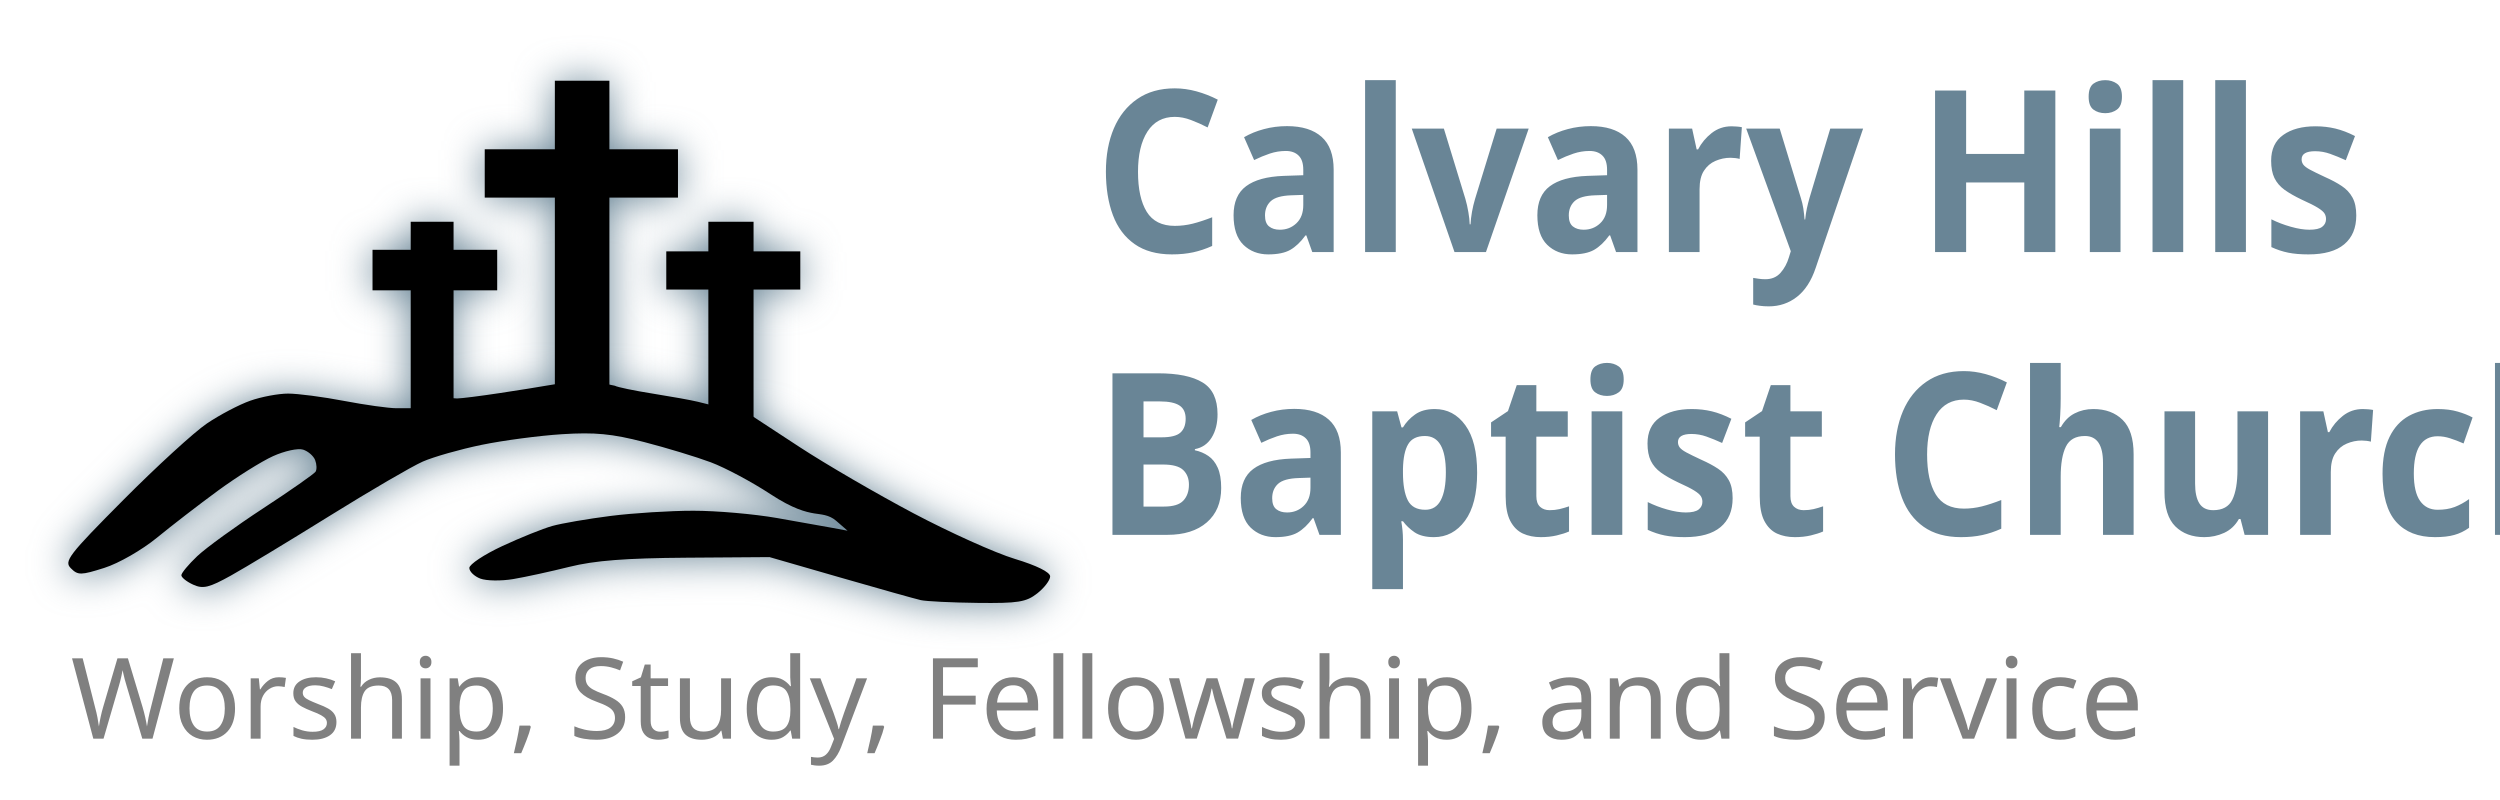
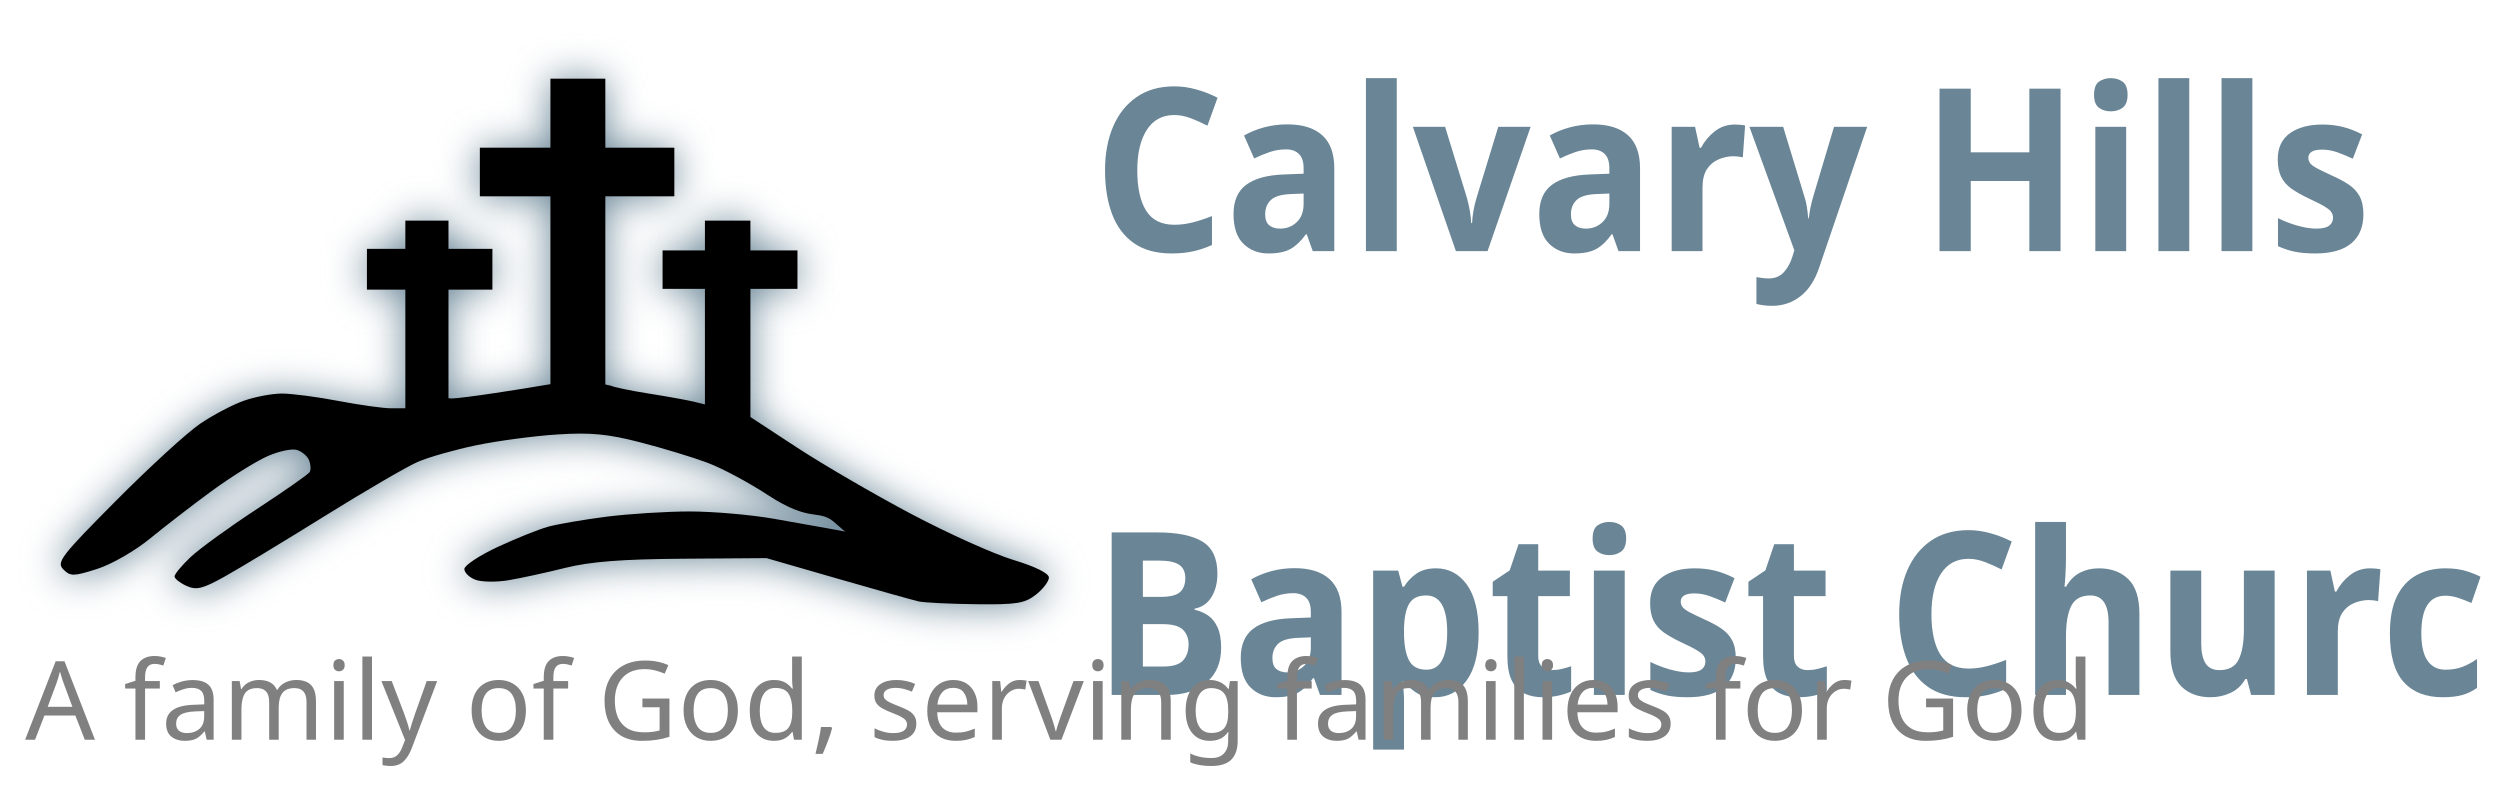
<svg xmlns="http://www.w3.org/2000/svg" width="500" height="160" viewBox="0 0 500 160" id="svg2" version="1.1">
  <defs id="defs4">
    <filter style="color-interpolation-filters:sRGB" id="filter5321" x="-0.048" width="1.096" y="-0.09" height="1.18">
      <feGaussianBlur stdDeviation="20.318" id="feGaussianBlur5323" />
    </filter>
  </defs>
  <g id="layer1" transform="translate(0,-892.3622)">
-     <text xml:space="preserve" style="font-style:normal;font-variant:normal;font-weight:normal;font-stretch:normal;font-size:43.125px;line-height:125%;font-family:Sans;-inkscape-font-specification:'Sans, Normal';text-align:start;letter-spacing:0px;word-spacing:0px;writing-mode:lr-tb;text-anchor:start;fill:#607d8f;fill-opacity:0.941;stroke:none;stroke-width:1px;stroke-linecap:butt;stroke-linejoin:miter;stroke-opacity:1" x="229.528" y="898.709" id="text4136" transform="scale(0.953254,1.049038)">
-       <tspan id="tspan4138" x="229.528" y="898.709" style="font-style:normal;font-variant:normal;font-weight:bold;font-stretch:normal;font-family:Sawasdee;-inkscape-font-specification:'Sawasdee Bold';text-align:start;letter-spacing:0px;text-anchor:start;fill:#607d8f;fill-opacity:0.941">Calvary Hills</tspan>
-       <tspan x="229.528" y="952.615" id="tspan4140" style="font-style:normal;font-variant:normal;font-weight:bold;font-stretch:normal;font-family:Sawasdee;-inkscape-font-specification:'Sawasdee Bold';text-align:start;letter-spacing:0px;text-anchor:start;fill:#607d8f;fill-opacity:0.941">Baptist Church</tspan>
+     <text xml:space="preserve" style="font-style:normal;font-variant:normal;font-weight:normal;font-stretch:normal;font-size:43.402px;line-height:125%;font-family:Sans;-inkscape-font-specification:'Sans, Normal';text-align:start;letter-spacing:0px;word-spacing:0px;writing-mode:lr-tb;text-anchor:start;fill:#607d8f;fill-opacity:0.941;stroke:none;stroke-width:1px;stroke-linecap:butt;stroke-linejoin:miter;stroke-opacity:1" x="229.327" y="898.53" id="text4136" transform="scale(0.953254,1.049038)">
+       <tspan id="tspan4138" x="229.327" y="898.53" style="font-style:normal;font-variant:normal;font-weight:bold;font-stretch:normal;font-family:Sawasdee;-inkscape-font-specification:'Sawasdee Bold';text-align:start;letter-spacing:0px;text-anchor:start;fill:#607d8f;fill-opacity:0.941">Calvary Hills</tspan>
+       <tspan x="229.327" y="983.139" id="tspan4140" style="font-style:normal;font-variant:normal;font-weight:bold;font-stretch:normal;font-family:Sawasdee;-inkscape-font-specification:'Sawasdee Bold';text-align:start;letter-spacing:0px;text-anchor:start;fill:#607d8f;fill-opacity:0.941">Baptist Church</tspan>
    </text>
-     <g id="g79310" transform="matrix(0.1924732,0,0,0.1924733,11.78945,830.6485)" style="opacity:1;fill:#607d8f;fill-opacity:0.941;filter:url(#filter5321)">
+     <g id="g79310" transform="matrix(0.1937121,0,0,0.1937121,10.2656,829.7391)" style="opacity:1;fill:#607d8f;fill-opacity:0.941;filter:url(#filter5321)">
      <path id="path79230" d="" style="fill:#607d8f;fill-opacity:0.941" />
      <path id="path79228" d="" style="fill:#607d8f;fill-opacity:0.941" />
      <path id="path79268" d="m 954.128,948.027 c -26.821,-0.325 -53.33,-1.618 -58.909,-2.877 -5.579,-1.259 -43.236,-11.835 -83.683,-23.502 l -73.54,-21.213 -86.219,0.623 c -63.435,0.456 -95.601,2.966 -121.721,9.49 -19.526,4.877 -45.772,10.598 -58.325,12.714 -12.552,2.116 -27.958,1.896 -34.234,-0.487 -6.276,-2.385 -11.411,-7.375 -11.411,-11.09 0,-3.714 15.405,-13.926 34.234,-22.694 18.829,-8.767 42.222,-18.176 51.985,-20.907 9.763,-2.731 36.943,-7.41 60.399,-10.398 23.456,-2.987 62.255,-5.429 86.219,-5.425 23.964,0.004 62.97,3.396 86.681,7.539 23.71,4.143 49.956,8.814 58.325,10.38 l 15.215,2.848 -11.931,-10.353 c -7.429,-6.447 -15.934,-6.484 -22.823,-7.652 -8.553,-1.451 -21.841,-4.504 -45.584,-20.128 -19.081,-12.556 -46.899,-27.396 -61.819,-32.979 -14.92,-5.582 -46.095,-15.047 -69.278,-21.033 -33.415,-8.628 -51.086,-10.318 -85.261,-8.154 -23.71,1.501 -61.368,6.495 -83.683,11.097 -22.316,4.602 -49.785,12.407 -61.043,17.345 -11.258,4.938 -54.621,30.215 -96.363,56.172 -41.741,25.957 -88.071,53.966 -102.954,62.242 -22.769,12.662 -29.003,14.163 -39.306,9.469 -6.735,-3.068 -12.245,-7.463 -12.245,-9.765 0,-2.302 7.417,-11.221 16.483,-19.821 9.066,-8.599 39.877,-30.948 68.47,-49.663 28.593,-18.716 53.135,-35.885 54.537,-38.155 1.403,-2.27 1.191,-7.669 -0.471,-11.999 -1.661,-4.33 -7.313,-9.235 -12.558,-10.899 -5.246,-1.665 -19.299,1.394 -31.23,6.797 -11.931,5.403 -37.668,21.531 -57.194,35.841 -19.526,14.309 -48.054,36.306 -63.396,48.882 -15.554,12.75 -39.728,26.621 -54.643,31.354 -24.435,7.755 -27.445,7.792 -34.802,0.436 -7.357,-7.358 -2.631,-13.51 54.643,-71.137 34.483,-34.696 73.513,-70.397 86.732,-79.335 13.219,-8.938 33.476,-19.583 45.015,-23.654 11.539,-4.072 29.252,-7.402 39.362,-7.402 10.11,5e-4 36.27,3.424 58.133,7.607 21.864,4.184 46.398,7.607 54.521,7.607 l 14.769,0 c 21.535,-11.52 31.748,-11.324 48.087,-10.143 4.132,0 24.102,-2.517 44.377,-5.592 20.275,-3.076 41.999,-6.543 48.275,-7.704 25.447,-4.57 49.296,-5.41 71.406,0.083 2.313,1.43 20.001,5.106 39.306,8.169 19.305,3.063 40.307,6.858 46.672,8.433 l 11.572,2.865 c 0,0 16.175,1.415 45.324,12.133 l 49.134,32.169 c 27.024,17.694 80.086,48.558 117.917,68.587 37.831,20.029 85.33,41.422 105.553,47.539 22.817,6.902 36.77,13.814 36.77,18.216 0,3.901 -6.013,11.824 -13.363,17.605 -11.563,9.095 -19.934,10.432 -62.129,9.923 z" style="fill:#607d8f;fill-opacity:0.941" />
      <g transform="translate(-0.8096754,8.906464)" id="g79282" style="fill:#607d8f;fill-opacity:0.941">
        <rect style="color:#000000;clip-rule:nonzero;display:inline;overflow:visible;visibility:visible;opacity:1;isolation:auto;mix-blend-mode:normal;color-interpolation:sRGB;color-interpolation-filters:linearRGB;solid-color:#000000;solid-opacity:1;fill:#607d8f;fill-opacity:0.941;fill-rule:nonzero;stroke:none;stroke-width:13.8;stroke-linecap:round;stroke-linejoin:round;stroke-miterlimit:4;stroke-dasharray:none;stroke-dashoffset:0;stroke-opacity:1;color-rendering:auto;image-rendering:auto;shape-rendering:auto;text-rendering:auto;enable-background:accumulate" id="rect79270" width="44.532" height="201.61" x="365.975" y="543.074" />
        <rect style="color:#000000;clip-rule:nonzero;display:inline;overflow:visible;visibility:visible;opacity:1;isolation:auto;mix-blend-mode:normal;color-interpolation:sRGB;color-interpolation-filters:linearRGB;solid-color:#000000;solid-opacity:1;fill:#607d8f;fill-opacity:0.941;fill-rule:nonzero;stroke:none;stroke-width:13.8;stroke-linecap:round;stroke-linejoin:round;stroke-miterlimit:4;stroke-dasharray:none;stroke-dashoffset:0;stroke-opacity:1;color-rendering:auto;image-rendering:auto;shape-rendering:auto;text-rendering:auto;enable-background:accumulate" id="rect79272" width="129.549" height="42.103" x="326.3" y="572.223" />
        <rect style="color:#000000;clip-rule:nonzero;display:inline;overflow:visible;visibility:visible;opacity:1;isolation:auto;mix-blend-mode:normal;color-interpolation:sRGB;color-interpolation-filters:linearRGB;solid-color:#000000;solid-opacity:1;fill:#607d8f;fill-opacity:0.941;fill-rule:nonzero;stroke:none;stroke-width:13.8;stroke-linecap:round;stroke-linejoin:round;stroke-miterlimit:4;stroke-dasharray:none;stroke-dashoffset:0;stroke-opacity:1;color-rendering:auto;image-rendering:auto;shape-rendering:auto;text-rendering:auto;enable-background:accumulate" id="rect79274" width="56.677" height="335.207" x="515.765" y="396.523" />
        <rect style="color:#000000;clip-rule:nonzero;display:inline;overflow:visible;visibility:visible;opacity:1;isolation:auto;mix-blend-mode:normal;color-interpolation:sRGB;color-interpolation-filters:linearRGB;solid-color:#000000;solid-opacity:1;fill:#607d8f;fill-opacity:0.941;fill-rule:nonzero;stroke:none;stroke-width:13.8;stroke-linecap:round;stroke-linejoin:round;stroke-miterlimit:4;stroke-dasharray:none;stroke-dashoffset:0;stroke-opacity:1;color-rendering:auto;image-rendering:auto;shape-rendering:auto;text-rendering:auto;enable-background:accumulate" id="rect79276" width="200.8" height="50.2" x="442.894" y="467.774" />
        <rect style="color:#000000;clip-rule:nonzero;display:inline;overflow:visible;visibility:visible;opacity:1;isolation:auto;mix-blend-mode:normal;color-interpolation:sRGB;color-interpolation-filters:linearRGB;solid-color:#000000;solid-opacity:1;fill:#607d8f;fill-opacity:0.941;fill-rule:nonzero;stroke:none;stroke-width:13.8;stroke-linecap:round;stroke-linejoin:round;stroke-miterlimit:4;stroke-dasharray:none;stroke-dashoffset:0;stroke-opacity:1;color-rendering:auto;image-rendering:auto;shape-rendering:auto;text-rendering:auto;enable-background:accumulate" id="rect79278" width="46.961" height="221.852" x="675.272" y="543.074" />
        <rect style="color:#000000;clip-rule:nonzero;display:inline;overflow:visible;visibility:visible;opacity:1;isolation:auto;mix-blend-mode:normal;color-interpolation:sRGB;color-interpolation-filters:linearRGB;solid-color:#000000;solid-opacity:1;fill:#607d8f;fill-opacity:0.941;fill-rule:nonzero;stroke:none;stroke-width:13.8;stroke-linecap:round;stroke-linejoin:round;stroke-miterlimit:4;stroke-dasharray:none;stroke-dashoffset:0;stroke-opacity:1;color-rendering:auto;image-rendering:auto;shape-rendering:auto;text-rendering:auto;enable-background:accumulate" id="rect79280" width="139.265" height="39.674" x="631.549" y="573.842" />
      </g>
    </g>
-     <g transform="matrix(0.1924732,0,0,0.1924733,11.85644,830.4719)" id="g4834">
+     <g transform="matrix(0.1937121,0,0,0.1937121,10.33302,829.5614)" id="g4834">
      <path style="fill:#000000" d="" id="path4836" />
      <path style="fill:#000000" d="" id="path4838" />
      <path style="fill:#000000" d="m 954.128,948.027 c -26.821,-0.325 -53.33,-1.618 -58.909,-2.877 -5.579,-1.259 -43.236,-11.835 -83.683,-23.502 l -73.54,-21.213 -86.219,0.623 c -63.435,0.456 -95.601,2.966 -121.721,9.49 -19.526,4.877 -45.772,10.598 -58.325,12.714 -12.552,2.116 -27.958,1.896 -34.234,-0.487 -6.276,-2.385 -11.411,-7.375 -11.411,-11.09 0,-3.714 15.405,-13.926 34.234,-22.694 18.829,-8.767 42.222,-18.176 51.985,-20.907 9.763,-2.731 36.943,-7.41 60.399,-10.398 23.456,-2.987 62.255,-5.429 86.219,-5.425 23.964,0.004 62.97,3.396 86.681,7.539 23.71,4.143 49.956,8.814 58.325,10.38 l 15.215,2.848 -11.931,-10.353 c -7.429,-6.447 -15.934,-6.484 -22.823,-7.652 -8.553,-1.451 -21.841,-4.504 -45.584,-20.128 -19.081,-12.556 -46.899,-27.396 -61.819,-32.979 -14.92,-5.582 -46.095,-15.047 -69.278,-21.033 -33.415,-8.628 -51.086,-10.318 -85.261,-8.154 -23.71,1.501 -61.368,6.495 -83.683,11.097 -22.316,4.602 -49.785,12.407 -61.043,17.345 -11.258,4.938 -54.621,30.215 -96.363,56.172 -41.741,25.957 -88.071,53.966 -102.954,62.242 -22.769,12.662 -29.003,14.163 -39.306,9.469 -6.735,-3.068 -12.245,-7.463 -12.245,-9.765 0,-2.302 7.417,-11.221 16.483,-19.821 9.066,-8.599 39.877,-30.948 68.47,-49.663 28.593,-18.716 53.135,-35.885 54.537,-38.155 1.403,-2.27 1.191,-7.669 -0.471,-11.999 -1.661,-4.33 -7.313,-9.235 -12.558,-10.899 -5.246,-1.665 -19.299,1.394 -31.23,6.797 -11.931,5.403 -37.668,21.531 -57.194,35.841 -19.526,14.309 -48.054,36.306 -63.396,48.882 -15.554,12.75 -39.728,26.621 -54.643,31.354 -24.435,7.755 -27.445,7.792 -34.802,0.436 -7.357,-7.358 -2.631,-13.51 54.643,-71.137 34.483,-34.696 73.513,-70.397 86.732,-79.335 13.219,-8.938 33.476,-19.583 45.015,-23.654 11.539,-4.072 29.252,-7.402 39.362,-7.402 10.11,5e-4 36.27,3.424 58.133,7.607 21.864,4.184 46.398,7.607 54.521,7.607 l 14.769,0 c 21.535,-11.52 31.748,-11.324 48.087,-10.143 4.132,0 24.102,-2.517 44.377,-5.592 20.275,-3.076 41.999,-6.543 48.275,-7.704 25.447,-4.57 49.296,-5.41 71.406,0.083 2.313,1.43 20.001,5.106 39.306,8.169 19.305,3.063 40.307,6.858 46.672,8.433 l 11.572,2.865 c 0,0 16.175,1.415 45.324,12.133 l 49.134,32.169 c 27.024,17.694 80.086,48.558 117.917,68.587 37.831,20.029 85.33,41.422 105.553,47.539 22.817,6.902 36.77,13.814 36.77,18.216 0,3.901 -6.013,11.824 -13.363,17.605 -11.563,9.095 -19.934,10.432 -62.129,9.923 z" id="path4840" />
      <g id="g4842" transform="translate(-0.8096754,8.906464)">
        <rect id="rect4844" y="446.836" x="492.683" height="128.697" width="240.244" style="fill:none;stroke:none" />
        <rect y="543.074" x="365.975" height="201.61" width="44.532" id="rect4846" style="color:#000000;clip-rule:nonzero;display:inline;overflow:visible;visibility:visible;opacity:1;isolation:auto;mix-blend-mode:normal;color-interpolation:sRGB;color-interpolation-filters:linearRGB;solid-color:#000000;solid-opacity:1;fill:#000000;fill-opacity:1;fill-rule:nonzero;stroke:none;stroke-width:13.8;stroke-linecap:round;stroke-linejoin:round;stroke-miterlimit:4;stroke-dasharray:none;stroke-dashoffset:0;stroke-opacity:1;color-rendering:auto;image-rendering:auto;shape-rendering:auto;text-rendering:auto;enable-background:accumulate" />
        <rect y="572.223" x="326.3" height="42.103" width="129.549" id="rect4848" style="color:#000000;clip-rule:nonzero;display:inline;overflow:visible;visibility:visible;opacity:1;isolation:auto;mix-blend-mode:normal;color-interpolation:sRGB;color-interpolation-filters:linearRGB;solid-color:#000000;solid-opacity:1;fill:#000000;fill-opacity:1;fill-rule:nonzero;stroke:none;stroke-width:13.8;stroke-linecap:round;stroke-linejoin:round;stroke-miterlimit:4;stroke-dasharray:none;stroke-dashoffset:0;stroke-opacity:1;color-rendering:auto;image-rendering:auto;shape-rendering:auto;text-rendering:auto;enable-background:accumulate" />
        <rect y="396.523" x="515.765" height="335.207" width="56.677" id="rect4850" style="color:#000000;clip-rule:nonzero;display:inline;overflow:visible;visibility:visible;opacity:1;isolation:auto;mix-blend-mode:normal;color-interpolation:sRGB;color-interpolation-filters:linearRGB;solid-color:#000000;solid-opacity:1;fill:#000000;fill-opacity:1;fill-rule:nonzero;stroke:none;stroke-width:13.8;stroke-linecap:round;stroke-linejoin:round;stroke-miterlimit:4;stroke-dasharray:none;stroke-dashoffset:0;stroke-opacity:1;color-rendering:auto;image-rendering:auto;shape-rendering:auto;text-rendering:auto;enable-background:accumulate" />
        <rect y="467.774" x="442.894" height="50.2" width="200.8" id="rect4852" style="color:#000000;clip-rule:nonzero;display:inline;overflow:visible;visibility:visible;opacity:1;isolation:auto;mix-blend-mode:normal;color-interpolation:sRGB;color-interpolation-filters:linearRGB;solid-color:#000000;solid-opacity:1;fill:#000000;fill-opacity:1;fill-rule:nonzero;stroke:none;stroke-width:13.8;stroke-linecap:round;stroke-linejoin:round;stroke-miterlimit:4;stroke-dasharray:none;stroke-dashoffset:0;stroke-opacity:1;color-rendering:auto;image-rendering:auto;shape-rendering:auto;text-rendering:auto;enable-background:accumulate" />
        <rect y="543.074" x="675.272" height="221.852" width="46.961" id="rect4854" style="color:#000000;clip-rule:nonzero;display:inline;overflow:visible;visibility:visible;opacity:1;isolation:auto;mix-blend-mode:normal;color-interpolation:sRGB;color-interpolation-filters:linearRGB;solid-color:#000000;solid-opacity:1;fill:#000000;fill-opacity:1;fill-rule:nonzero;stroke:none;stroke-width:13.8;stroke-linecap:round;stroke-linejoin:round;stroke-miterlimit:4;stroke-dasharray:none;stroke-dashoffset:0;stroke-opacity:1;color-rendering:auto;image-rendering:auto;shape-rendering:auto;text-rendering:auto;enable-background:accumulate" />
        <rect y="573.842" x="631.549" height="39.674" width="139.265" id="rect4856" style="color:#000000;clip-rule:nonzero;display:inline;overflow:visible;visibility:visible;opacity:1;isolation:auto;mix-blend-mode:normal;color-interpolation:sRGB;color-interpolation-filters:linearRGB;solid-color:#000000;solid-opacity:1;fill:#000000;fill-opacity:1;fill-rule:nonzero;stroke:none;stroke-width:13.8;stroke-linecap:round;stroke-linejoin:round;stroke-miterlimit:4;stroke-dasharray:none;stroke-dashoffset:0;stroke-opacity:1;color-rendering:auto;image-rendering:auto;shape-rendering:auto;text-rendering:auto;enable-background:accumulate" />
      </g>
    </g>
-     <text xml:space="preserve" style="font-style:normal;font-variant:normal;font-weight:normal;font-stretch:normal;font-size:22.5px;line-height:125%;font-family:Sans;-inkscape-font-specification:'Sans, Normal';text-align:start;letter-spacing:0px;word-spacing:0px;writing-mode:lr-tb;text-anchor:start;fill:#000000;fill-opacity:1;stroke:none;stroke-width:1px;stroke-linecap:butt;stroke-linejoin:miter;stroke-opacity:1" x="14.144" y="1040.093" id="text4161">
-       <tspan id="tspan4163" x="14.144" y="1040.093" style="font-style:normal;font-variant:normal;font-weight:200;font-stretch:normal;font-family:BonvenoCF;-inkscape-font-specification:'BonvenoCF Ultra-Light';fill:#808080">Worship, Study, Fellowship, and Service</tspan>
+     <text xml:space="preserve" style="font-style:normal;font-variant:normal;font-weight:normal;font-stretch:normal;font-size:21.887px;line-height:125%;font-family:Sans;-inkscape-font-specification:'Sans, Normal';text-align:start;letter-spacing:0px;word-spacing:0px;writing-mode:lr-tb;text-anchor:start;fill:#000000;fill-opacity:1;stroke:none;stroke-width:1px;stroke-linecap:butt;stroke-linejoin:miter;stroke-opacity:1" x="5.022" y="1040.31" id="text4161">
+       <tspan id="tspan4163" x="5.022" y="1040.31" style="font-style:normal;font-variant:normal;font-weight:200;font-stretch:normal;font-family:BonvenoCF;-inkscape-font-specification:'BonvenoCF Ultra-Light';fill:#808080">A family of God, serving families for God</tspan>
    </text>
  </g>
</svg>
